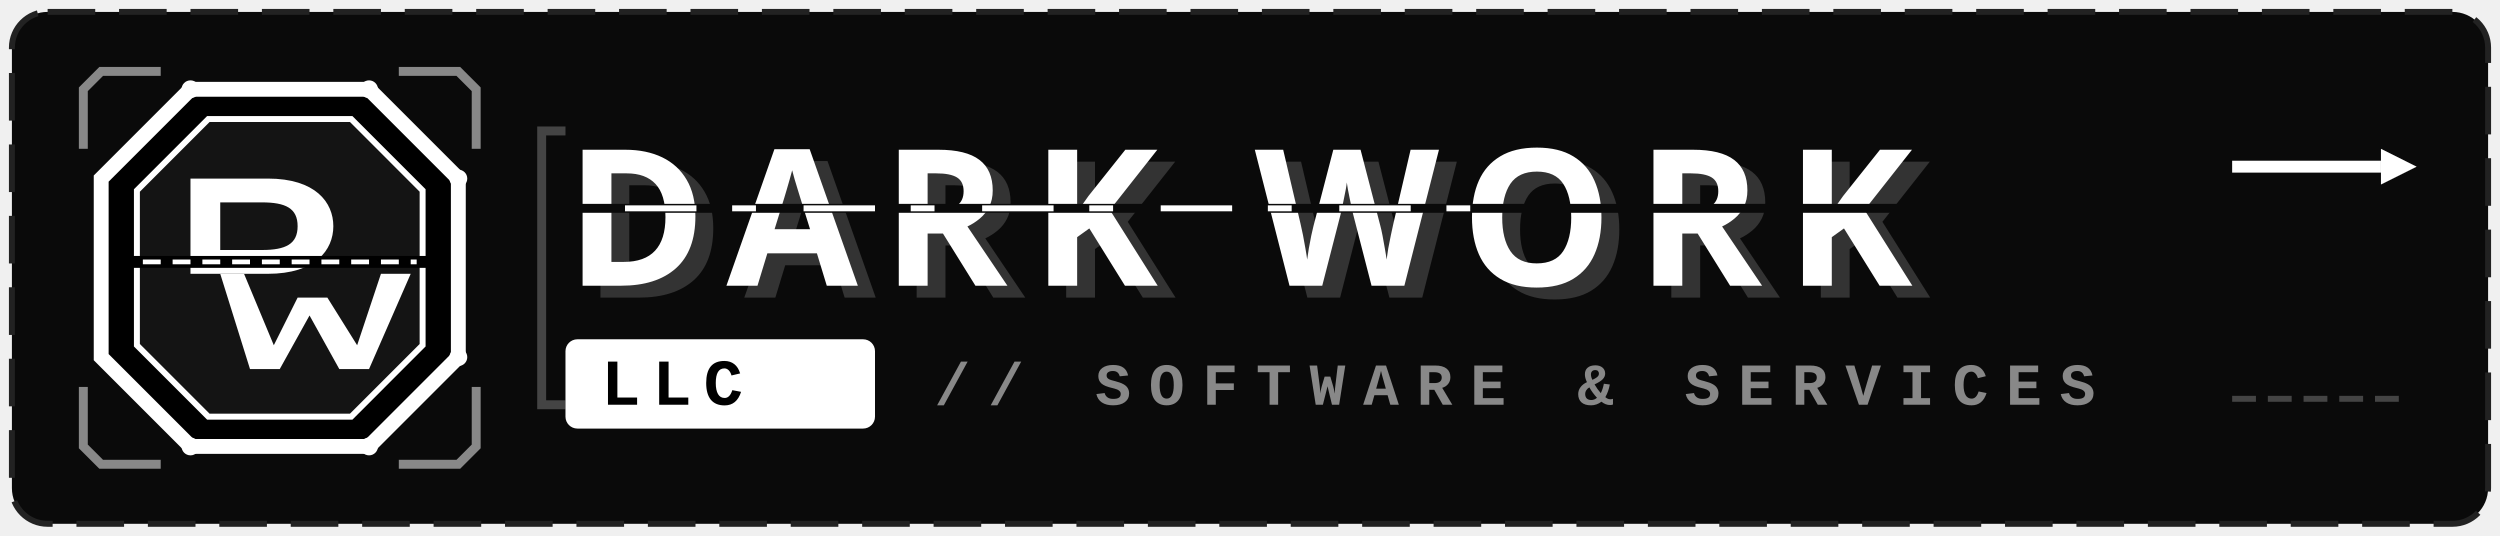
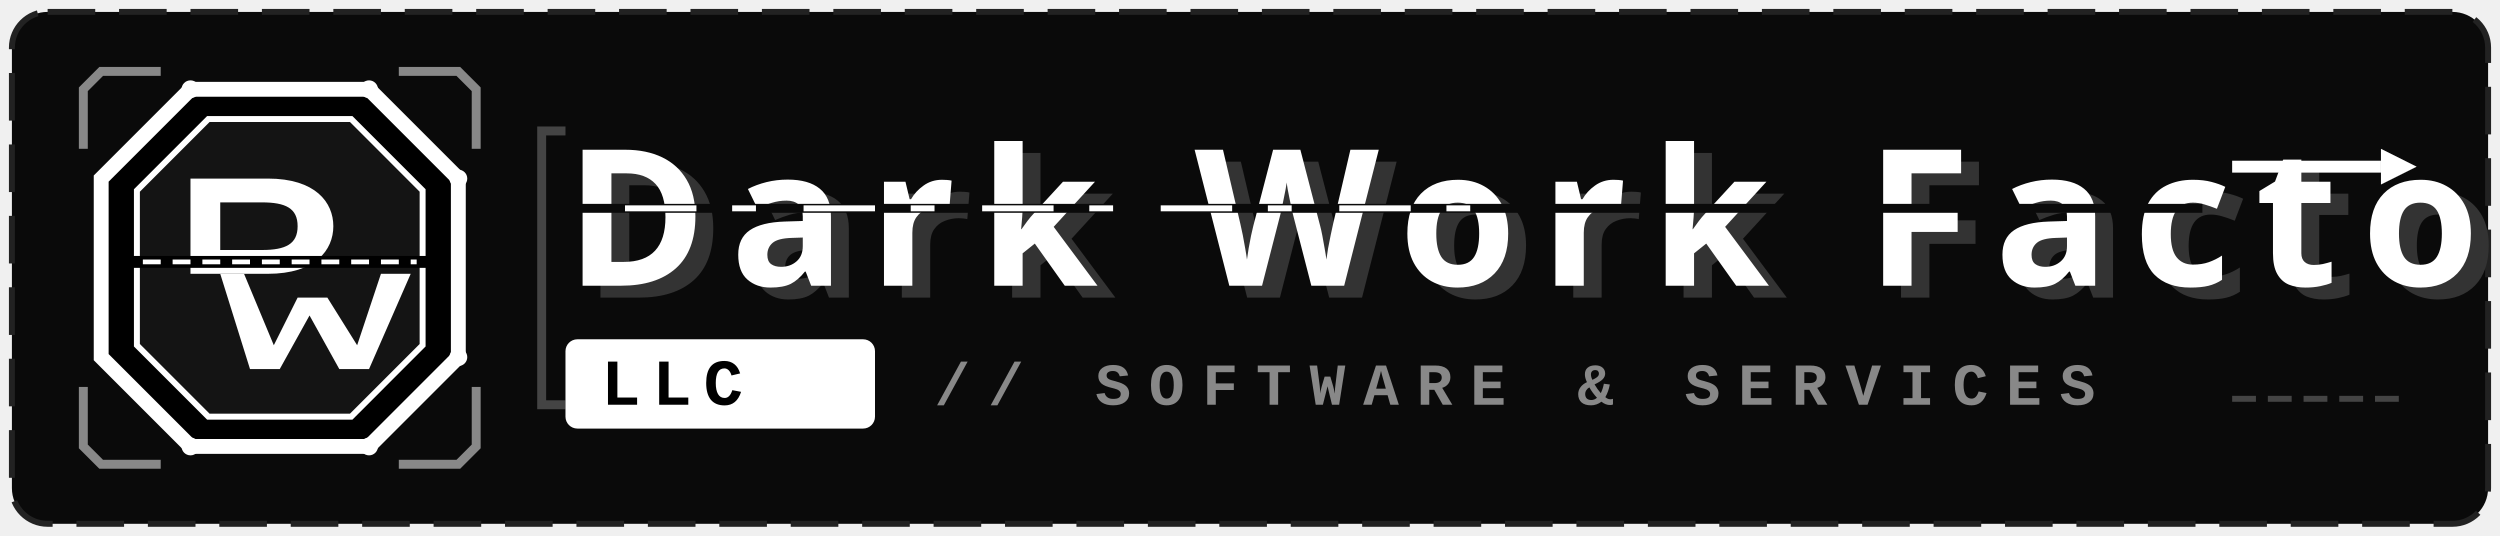
<svg xmlns="http://www.w3.org/2000/svg" viewBox="0 0 420 90" width="420" height="90">
  <defs>
    <linearGradient id="bw-grad" x1="0%" y1="0%" x2="100%" y2="100%">
      <stop offset="0%" stop-color="#ffffff" />
      <stop offset="100%" stop-color="#a0a0a0" />
    </linearGradient>
  </defs>
  <rect x="2" y="2" width="416" height="86" rx="6" fill="#0a0a0a" stroke="#222222" stroke-width="1" stroke-dasharray="8 4" />
  <g transform="translate(12, 10)">
    <polygon points="20,5 50,5 65,20 65,50 50,65 20,65 5,50 5,20" fill="#000000" stroke="#ffffff" stroke-width="2.5" />
    <path d="M 15,2 L 5,2 L 2,5 L 2,15" fill="none" stroke="#888888" stroke-width="1.5" />
    <path d="M 55,2 L 65,2 L 68,5 L 68,15" fill="none" stroke="#888888" stroke-width="1.5" />
    <path d="M 68,55 L 68,65 L 65,68 L 55,68" fill="none" stroke="#888888" stroke-width="1.5" />
    <path d="M 2,55 L 2,65 L 5,68 L 15,68" fill="none" stroke="#888888" stroke-width="1.5" />
    <polygon points="23,10 47,10 59,22 59,48 47,60 23,60 11,48 11,22" fill="#141414" stroke="#ffffff" stroke-width="1" />
    <path d="M 20,20 L 33,20 C 41,20 44,24 44,28 C 44,32 41,36 33,36 L 20,36 Z" fill="#ffffff" />
    <path d="M 25,24 L 32,24 C 36,24 38,25 38,28 C 38,31 36,32 32,32 L 25,32 Z" fill="#141414" />
    <path d="M 25,36 L 29,36 L 34,48 L 38,40 L 43,40 L 48,48 L 52,36 L 57,36 L 50,52 L 45,52 L 40,43 L 35,52 L 30,52 Z" fill="#ffffff" />
    <line x1="8" y1="34" x2="62" y2="34" stroke="#000000" stroke-width="2" />
    <line x1="12" y1="34" x2="58" y2="34" stroke="#ffffff" stroke-width="0.8" stroke-dasharray="3 2" />
    <circle cx="20" cy="5" r="1.5" fill="#ffffff" />
    <circle cx="50" cy="5" r="1.5" fill="#ffffff" />
    <circle cx="65" cy="20" r="1.5" fill="#ffffff" />
    <circle cx="65" cy="50" r="1.5" fill="#ffffff" />
    <circle cx="50" cy="65" r="1.5" fill="#ffffff" />
    <circle cx="20" cy="65" r="1.5" fill="#ffffff" />
  </g>
  <g transform="translate(95, 0)">
    <path d="M 0,22 L -4,22 L -4,68 L 0,68" fill="none" stroke="#444444" stroke-width="1.5" />
-     <text x="3" y="50" font-family="'Orbitron', 'Cinzel', 'Arial Black', sans-serif" font-size="32" font-weight="900" letter-spacing="4" fill="#333333">DARK WORK</text>
-     <text x="0" y="48" font-family="'Orbitron', 'Cinzel', 'Arial Black', sans-serif" font-size="32" font-weight="900" letter-spacing="4" fill="#ffffff">DARK WORK</text>
+     <text x="3" y="50" font-family="'Orbitron', 'Cinzel', 'Arial Black', sans-serif" font-size="32" font-weight="900" letter-spacing="4" fill="#333333">Dark Work Factory</text>
+     <text x="0" y="48" font-family="'Orbitron', 'Cinzel', 'Arial Black', sans-serif" font-size="32" font-weight="900" letter-spacing="4" fill="#ffffff">Dark Work Factory</text>
    <line x1="-2" y1="35" x2="275" y2="35" stroke="#0a0a0a" stroke-width="1.5" />
    <line x1="10" y1="35" x2="160" y2="35" stroke="#ffffff" stroke-width="1" stroke-dasharray="12 6 4 8" />
    <rect x="0" y="57" width="52" height="15" fill="#ffffff" rx="2" />
    <text x="6" y="68" font-family="'Orbitron', 'Courier New', monospace" font-size="11" font-weight="900" letter-spacing="2" fill="#000000">LLC</text>
    <text x="62" y="68" font-family="'Orbitron', 'Courier New', monospace" font-size="10" font-weight="600" letter-spacing="3" fill="#888888">// SOFTWARE &amp; SERVICES</text>
    <line x1="280" y1="28" x2="305" y2="28" stroke="#ffffff" stroke-width="2" />
    <polygon points="305,25 311,28 305,31" fill="#ffffff" />
    <line x1="280" y1="67" x2="310" y2="67" stroke="#444444" stroke-width="1" stroke-dasharray="4 2" />
  </g>
</svg>
